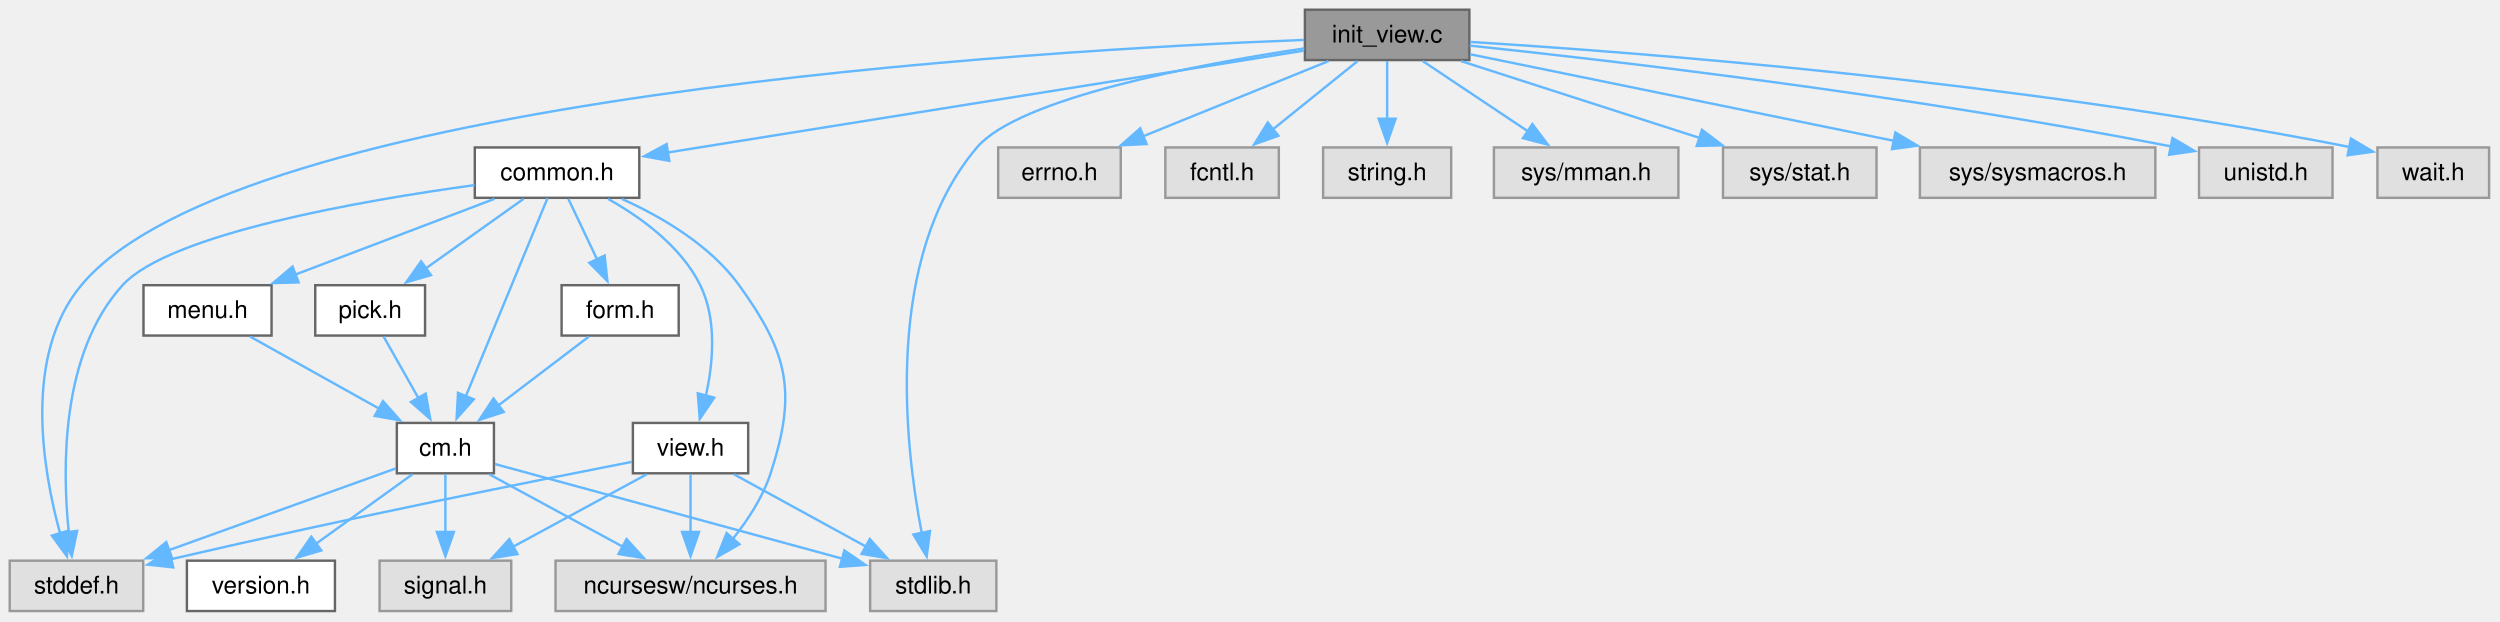
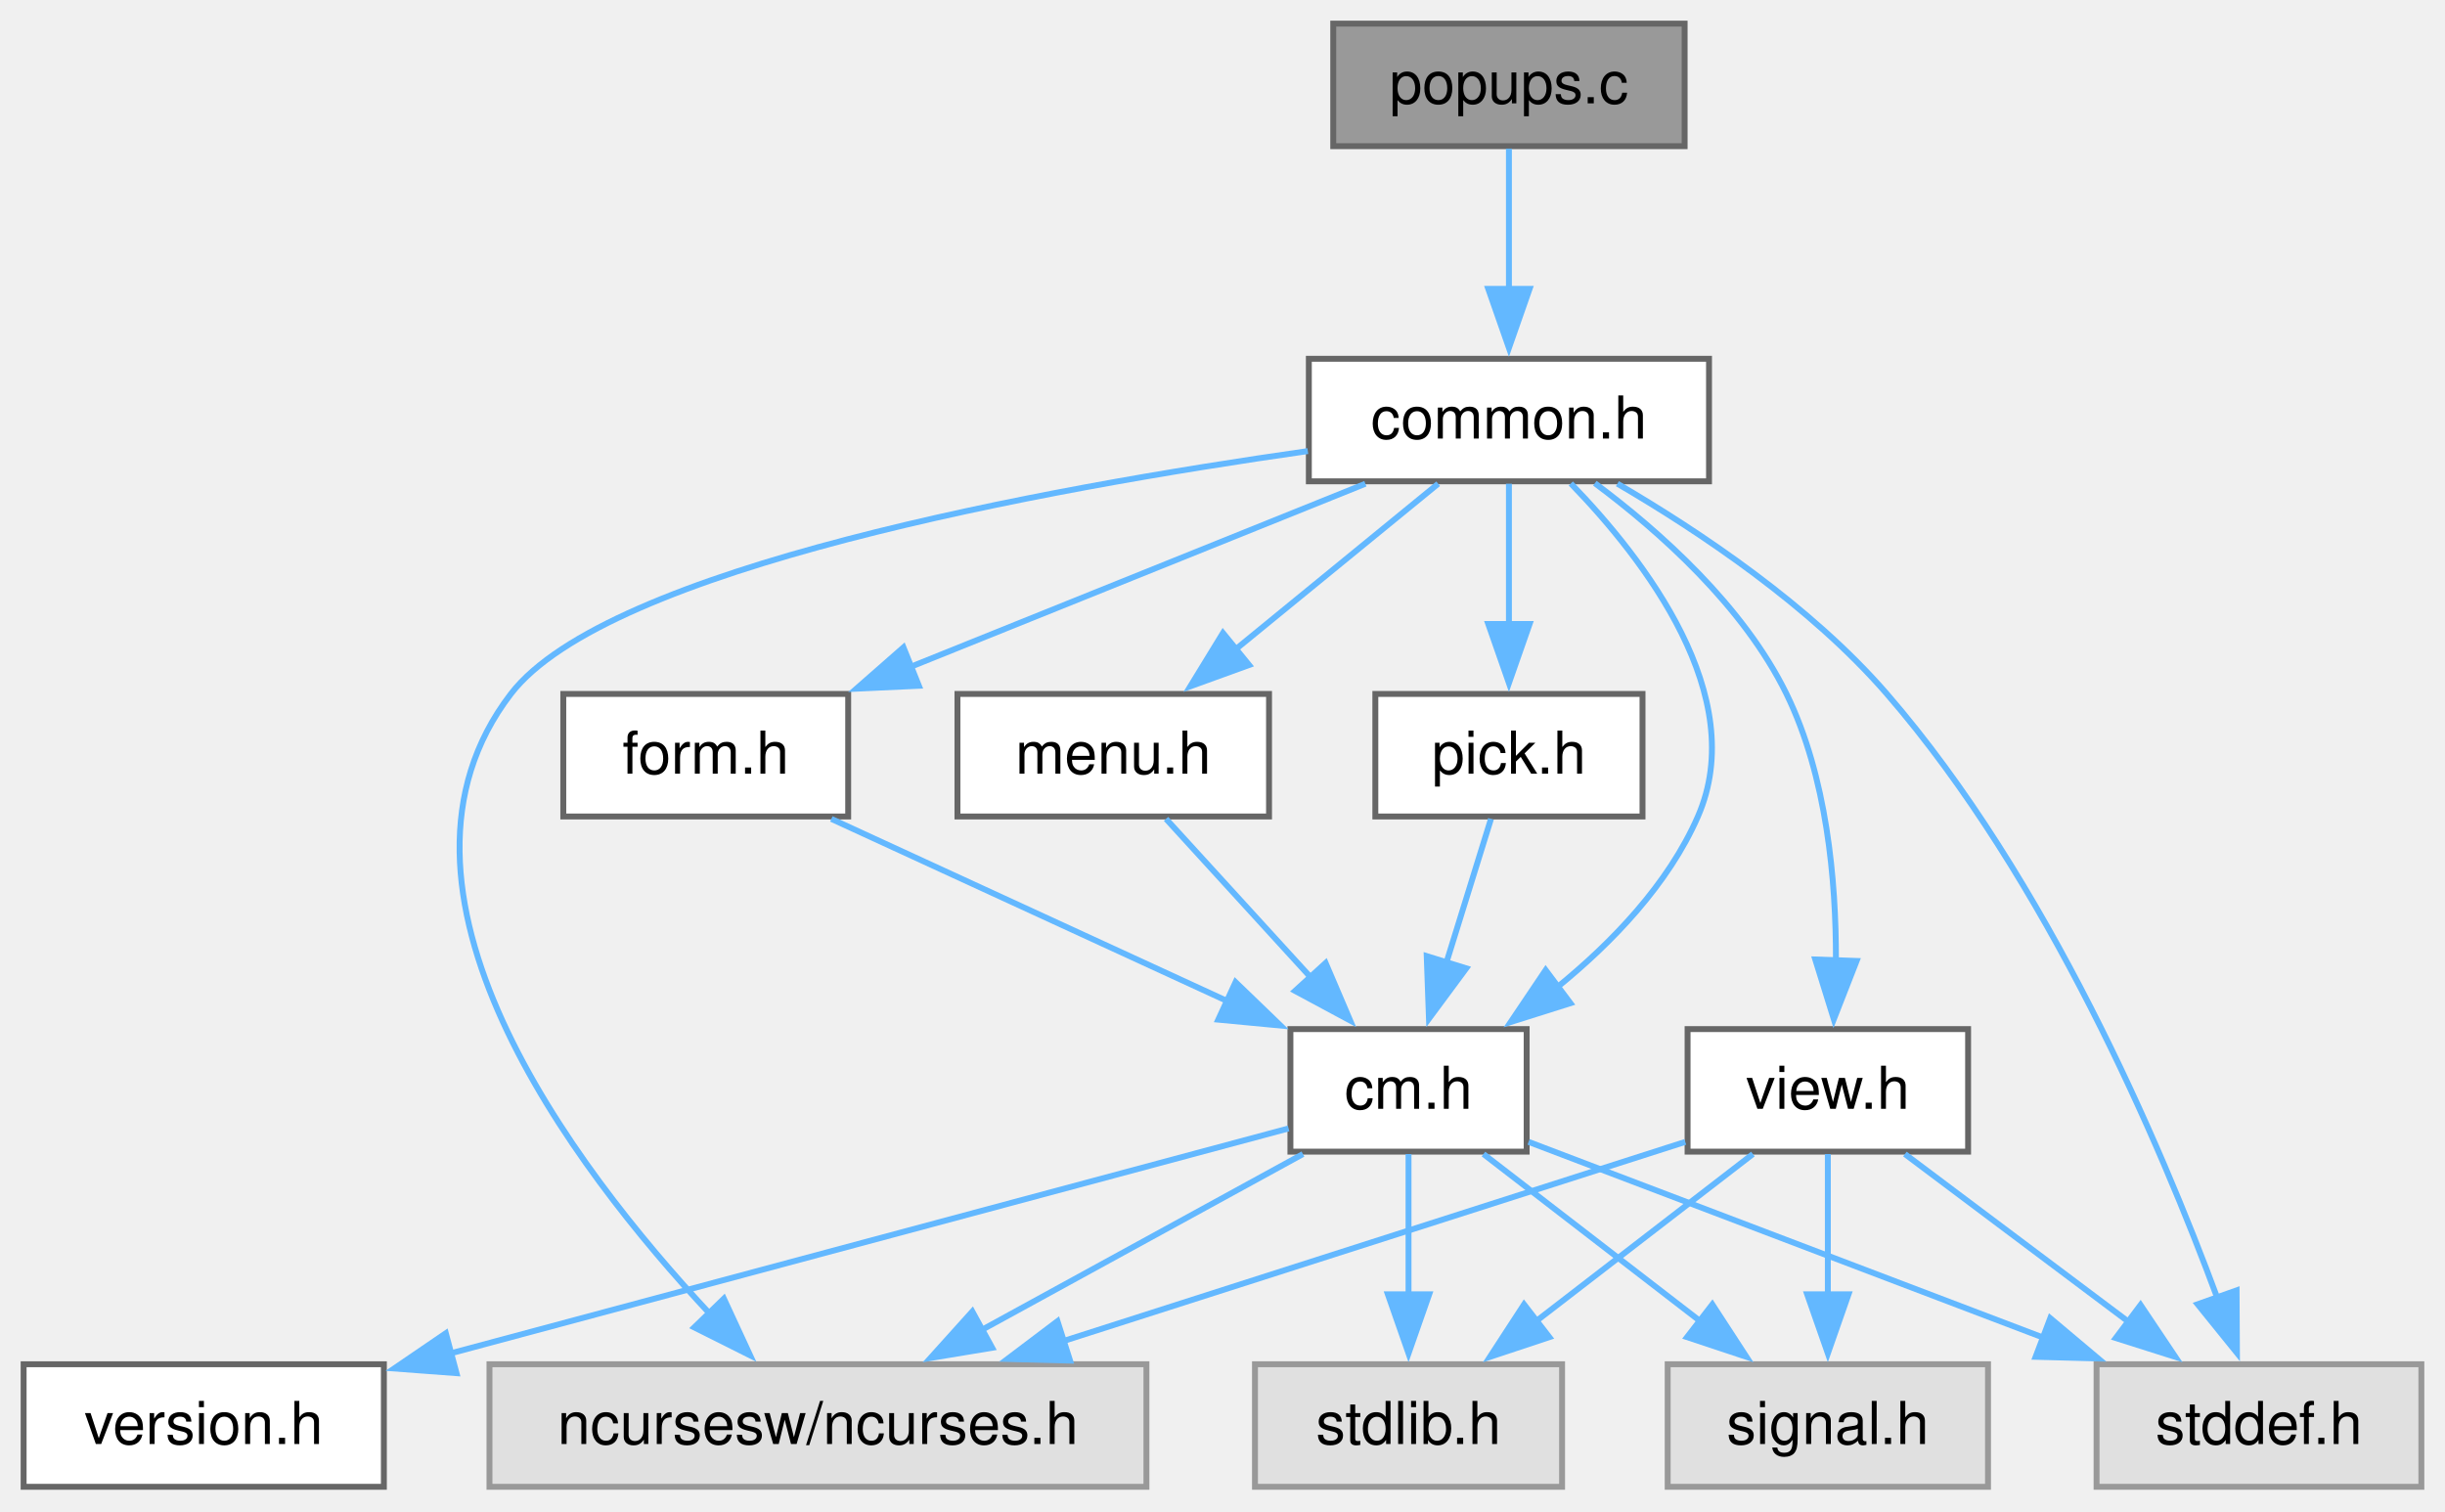
- <svg xmlns="http://www.w3.org/2000/svg" xmlns:xlink="http://www.w3.org/1999/xlink" width="1030pt" height="256pt" viewBox="0.00 0.00 1030.00 256.00">
+ <svg xmlns="http://www.w3.org/2000/svg" xmlns:xlink="http://www.w3.org/1999/xlink" width="414pt" height="256pt" viewBox="0.00 0.00 414.00 256.00">
  <g id="graph0" class="graph" transform="scale(1 1) rotate(0) translate(4 251.75)">
    <g id="Node000001" class="node">
      <g id="a_Node000001">
-         <a xlink:title="Initialize C-Menu View Screen IO and Input.">
-           <polygon fill="#999999" stroke="#666666" points="601.38,-247.75 533.62,-247.75 533.62,-227 601.38,-227 601.38,-247.75" />
-           <text xml:space="preserve" text-anchor="middle" x="567.5" y="-234.25" font-family="Helvetica,sans-Serif" font-size="10.00">init_view.c</text>
+         <a xlink:title=" ">
+           <polygon fill="#999999" stroke="#666666" points="281.25,-247.75 221.75,-247.75 221.75,-227 281.25,-227 281.25,-247.75" />
+           <text xml:space="preserve" text-anchor="middle" x="251.5" y="-234.25" font-family="Helvetica,sans-Serif" font-size="10.00">popups.c</text>
        </a>
      </g>
    </g>
    <g id="Node000002" class="node">
      <g id="a_Node000002">
        <a xlink:href="../../dd/dd8/a00719.html" target="_top" xlink:title="Headder for C-Menu Menu, Form, Pick, and View components.">
-           <polygon fill="white" stroke="#666666" points="259.38,-191 191.62,-191 191.62,-170.25 259.38,-170.25 259.38,-191" />
-           <text xml:space="preserve" text-anchor="middle" x="225.5" y="-177.5" font-family="Helvetica,sans-Serif" font-size="10.00">common.h</text>
+           <polygon fill="white" stroke="#666666" points="285.38,-191 217.62,-191 217.62,-170.25 285.38,-170.25 285.38,-191" />
+           <text xml:space="preserve" text-anchor="middle" x="251.5" y="-177.5" font-family="Helvetica,sans-Serif" font-size="10.00">common.h</text>
        </a>
      </g>
    </g>
    <g id="edge1_Node000001_Node000002" class="edge">
      <g id="a_edge1_Node000001_Node000002">
        <a xlink:title=" ">
-           <path fill="none" stroke="#63b8ff" d="M533.14,-230.87C471.05,-220.93 340.16,-199.98 270.82,-188.88" />
-           <polygon fill="#63b8ff" stroke="#63b8ff" points="271.76,-185.49 261.33,-187.36 270.65,-192.4 271.76,-185.49" />
-         </a>
-       </g>
-     </g>
-     <g id="Node000007" class="node">
-       <g id="a_Node000007">
-         <a xlink:title=" ">
-           <polygon fill="#e0e0e0" stroke="#999999" points="55,-20.75 0,-20.75 0,0 55,0 55,-20.75" />
-           <text xml:space="preserve" text-anchor="middle" x="27.5" y="-7.25" font-family="Helvetica,sans-Serif" font-size="10.00">stddef.h</text>
-         </a>
-       </g>
-     </g>
-     <g id="edge23_Node000001_Node000007" class="edge">
-       <g id="a_edge23_Node000001_Node000007">
-         <a xlink:title=" ">
-           <path fill="none" stroke="#63b8ff" d="M533.31,-235.31C425.27,-231.16 94.49,-212.2 29.5,-134.25 5.57,-105.55 13.45,-58.59 20.81,-31.8" />
-           <polygon fill="#63b8ff" stroke="#63b8ff" points="24.08,-33.09 23.61,-22.5 17.38,-31.07 24.08,-33.09" />
-         </a>
-       </g>
-     </g>
-     <g id="Node000008" class="node">
-       <g id="a_Node000008">
-         <a xlink:title=" ">
-           <polygon fill="#e0e0e0" stroke="#999999" points="406.5,-20.75 354.5,-20.75 354.5,0 406.5,0 406.5,-20.75" />
-           <text xml:space="preserve" text-anchor="middle" x="380.5" y="-7.25" font-family="Helvetica,sans-Serif" font-size="10.00">stdlib.h</text>
-         </a>
-       </g>
-     </g>
-     <g id="edge24_Node000001_Node000008" class="edge">
-       <g id="a_edge24_Node000001_Node000008">
-         <a xlink:title=" ">
-           <path fill="none" stroke="#63b8ff" d="M533.37,-231.82C489.2,-225.18 415.81,-211.37 398.5,-191 360.02,-145.7 368.67,-68.94 375.74,-32.2" />
-           <polygon fill="#63b8ff" stroke="#63b8ff" points="379.16,-32.97 377.79,-22.46 372.31,-31.53 379.16,-32.97" />
-         </a>
-       </g>
-     </g>
-     <g id="Node000013" class="node">
-       <g id="a_Node000013">
-         <a xlink:title=" ">
-           <polygon fill="#e0e0e0" stroke="#999999" points="457.75,-191 407.25,-191 407.25,-170.25 457.75,-170.25 457.75,-191" />
-           <text xml:space="preserve" text-anchor="middle" x="432.5" y="-177.5" font-family="Helvetica,sans-Serif" font-size="10.00">errno.h</text>
-         </a>
-       </g>
-     </g>
-     <g id="edge21_Node000001_Node000013" class="edge">
-       <g id="a_edge21_Node000001_Node000013">
-         <a xlink:title=" ">
-           <path fill="none" stroke="#63b8ff" d="M543.36,-226.59C522.06,-217.94 490.75,-205.25 466.83,-195.55" />
-           <polygon fill="#63b8ff" stroke="#63b8ff" points="468.41,-192.41 457.83,-191.9 465.78,-198.9 468.41,-192.41" />
-         </a>
-       </g>
-     </g>
-     <g id="Node000014" class="node">
-       <g id="a_Node000014">
-         <a xlink:title=" ">
-           <polygon fill="#e0e0e0" stroke="#999999" points="522.88,-191 476.12,-191 476.12,-170.25 522.88,-170.25 522.88,-191" />
-           <text xml:space="preserve" text-anchor="middle" x="499.5" y="-177.5" font-family="Helvetica,sans-Serif" font-size="10.00">fcntl.h</text>
-         </a>
-       </g>
-     </g>
-     <g id="edge22_Node000001_Node000014" class="edge">
-       <g id="a_edge22_Node000001_Node000014">
-         <a xlink:title=" ">
-           <path fill="none" stroke="#63b8ff" d="M555.34,-226.59C545.67,-218.8 531.92,-207.72 520.48,-198.51" />
-           <polygon fill="#63b8ff" stroke="#63b8ff" points="522.71,-195.82 512.73,-192.28 518.32,-201.28 522.71,-195.82" />
-         </a>
-       </g>
-     </g>
-     <g id="Node000015" class="node">
-       <g id="a_Node000015">
-         <a xlink:title=" ">
-           <polygon fill="#e0e0e0" stroke="#999999" points="593.88,-191 541.12,-191 541.12,-170.25 593.88,-170.25 593.88,-191" />
-           <text xml:space="preserve" text-anchor="middle" x="567.5" y="-177.5" font-family="Helvetica,sans-Serif" font-size="10.00">string.h</text>
-         </a>
-       </g>
-     </g>
-     <g id="edge25_Node000001_Node000015" class="edge">
-       <g id="a_edge25_Node000001_Node000015">
-         <a xlink:title=" ">
-           <path fill="none" stroke="#63b8ff" d="M567.5,-226.59C567.5,-219.97 567.5,-210.97 567.5,-202.77" />
-           <polygon fill="#63b8ff" stroke="#63b8ff" points="571,-202.84 567.5,-192.84 564,-202.84 571,-202.84" />
-         </a>
-       </g>
-     </g>
-     <g id="Node000016" class="node">
-       <g id="a_Node000016">
-         <a xlink:title=" ">
-           <polygon fill="#e0e0e0" stroke="#999999" points="687.5,-191 611.5,-191 611.5,-170.25 687.5,-170.25 687.5,-191" />
-           <text xml:space="preserve" text-anchor="middle" x="649.5" y="-177.5" font-family="Helvetica,sans-Serif" font-size="10.00">sys/mman.h</text>
-         </a>
-       </g>
-     </g>
-     <g id="edge26_Node000001_Node000016" class="edge">
-       <g id="a_edge26_Node000001_Node000016">
-         <a xlink:title=" ">
-           <path fill="none" stroke="#63b8ff" d="M582.16,-226.59C594.17,-218.57 611.41,-207.06 625.44,-197.69" />
-           <polygon fill="#63b8ff" stroke="#63b8ff" points="627.34,-200.63 633.71,-192.17 623.45,-194.81 627.34,-200.63" />
-         </a>
-       </g>
-     </g>
-     <g id="Node000017" class="node">
-       <g id="a_Node000017">
-         <a xlink:title=" ">
-           <polygon fill="#e0e0e0" stroke="#999999" points="769.12,-191 705.88,-191 705.88,-170.25 769.12,-170.25 769.12,-191" />
-           <text xml:space="preserve" text-anchor="middle" x="737.5" y="-177.5" font-family="Helvetica,sans-Serif" font-size="10.00">sys/stat.h</text>
-         </a>
-       </g>
-     </g>
-     <g id="edge27_Node000001_Node000017" class="edge">
-       <g id="a_edge27_Node000001_Node000017">
-         <a xlink:title=" ">
-           <path fill="none" stroke="#63b8ff" d="M597.89,-226.59C625.37,-217.74 666.04,-204.64 696.41,-194.86" />
-           <polygon fill="#63b8ff" stroke="#63b8ff" points="697.2,-198.28 705.64,-191.88 695.05,-191.62 697.2,-198.28" />
-         </a>
-       </g>
-     </g>
-     <g id="Node000018" class="node">
-       <g id="a_Node000018">
-         <a xlink:title=" ">
-           <polygon fill="#e0e0e0" stroke="#999999" points="884,-191 787,-191 787,-170.25 884,-170.25 884,-191" />
-           <text xml:space="preserve" text-anchor="middle" x="835.5" y="-177.5" font-family="Helvetica,sans-Serif" font-size="10.00">sys/sysmacros.h</text>
-         </a>
-       </g>
-     </g>
-     <g id="edge28_Node000001_Node000018" class="edge">
-       <g id="a_edge28_Node000001_Node000018">
-         <a xlink:title=" ">
-           <path fill="none" stroke="#63b8ff" d="M601.71,-229.39C645.72,-220.4 722.84,-204.64 776.41,-193.7" />
-           <polygon fill="#63b8ff" stroke="#63b8ff" points="776.89,-197.17 785.98,-191.74 775.49,-190.31 776.89,-197.17" />
-         </a>
-       </g>
-     </g>
-     <g id="Node000019" class="node">
-       <g id="a_Node000019">
-         <a xlink:title=" ">
-           <polygon fill="#e0e0e0" stroke="#999999" points="957,-191 902,-191 902,-170.25 957,-170.25 957,-191" />
-           <text xml:space="preserve" text-anchor="middle" x="929.5" y="-177.5" font-family="Helvetica,sans-Serif" font-size="10.00">unistd.h</text>
-         </a>
-       </g>
-     </g>
-     <g id="edge29_Node000001_Node000019" class="edge">
-       <g id="a_edge29_Node000001_Node000019">
-         <a xlink:title=" ">
-           <path fill="none" stroke="#63b8ff" d="M601.51,-232.96C659.12,-226.89 779.76,-212.97 890.63,-191.4" />
-           <polygon fill="#63b8ff" stroke="#63b8ff" points="891.05,-194.88 900.18,-189.51 889.69,-188.01 891.05,-194.88" />
-         </a>
-       </g>
-     </g>
-     <g id="Node000020" class="node">
-       <g id="a_Node000020">
-         <a xlink:title=" ">
-           <polygon fill="#e0e0e0" stroke="#999999" points="1021.5,-191 975.5,-191 975.5,-170.25 1021.5,-170.25 1021.5,-191" />
-           <text xml:space="preserve" text-anchor="middle" x="998.5" y="-177.5" font-family="Helvetica,sans-Serif" font-size="10.00">wait.h</text>
-         </a>
-       </g>
-     </g>
-     <g id="edge30_Node000001_Node000020" class="edge">
-       <g id="a_edge30_Node000001_Node000020">
-         <a xlink:title=" ">
-           <path fill="none" stroke="#63b8ff" d="M601.7,-234.47C669.24,-230.29 824.59,-218.57 963.91,-191.21" />
-           <polygon fill="#63b8ff" stroke="#63b8ff" points="964.59,-194.65 973.71,-189.25 963.22,-187.78 964.59,-194.65" />
+           <path fill="none" stroke="#63b8ff" d="M251.5,-226.59C251.5,-219.97 251.5,-210.97 251.5,-202.77" />
+           <polygon fill="#63b8ff" stroke="#63b8ff" points="255,-202.84 251.5,-192.84 248,-202.84 255,-202.84" />
        </a>
      </g>
    </g>
    <g id="Node000003" class="node">
      <g id="a_Node000003">
        <a xlink:title=" ">
-           <polygon fill="#e0e0e0" stroke="#999999" points="336.12,-20.75 224.88,-20.75 224.88,0 336.12,0 336.12,-20.75" />
-           <text xml:space="preserve" text-anchor="middle" x="280.5" y="-7.25" font-family="Helvetica,sans-Serif" font-size="10.00">ncursesw/ncurses.h</text>
+           <polygon fill="#e0e0e0" stroke="#999999" points="190.12,-20.75 78.88,-20.75 78.88,0 190.12,0 190.12,-20.75" />
+           <text xml:space="preserve" text-anchor="middle" x="134.5" y="-7.25" font-family="Helvetica,sans-Serif" font-size="10.00">ncursesw/ncurses.h</text>
        </a>
      </g>
    </g>
    <g id="edge2_Node000002_Node000003" class="edge">
      <g id="a_edge2_Node000002_Node000003">
        <a xlink:title=" ">
-           <path fill="none" stroke="#63b8ff" d="M252.23,-169.79C268.56,-162.43 288.55,-150.78 300.5,-134.25 320.96,-105.95 324.3,-89.96 313.5,-56.75 310.29,-46.87 304.03,-37.35 297.81,-29.6" />
-           <polygon fill="#63b8ff" stroke="#63b8ff" points="300.65,-27.53 291.46,-22.27 295.36,-32.12 300.65,-27.53" />
+           <path fill="none" stroke="#63b8ff" d="M217.45,-175.37C172.97,-169.03 98.82,-155.52 82.5,-134.25 57.28,-101.37 92.71,-54.43 116.33,-29.15" />
+           <polygon fill="#63b8ff" stroke="#63b8ff" points="118.57,-31.86 123.02,-22.25 113.55,-26.99 118.57,-31.86" />
        </a>
      </g>
    </g>
    <g id="Node000004" class="node">
      <g id="a_Node000004">
        <a xlink:href="../../d8/db9/a00725.html" target="_top" xlink:title="Headder for C-Menu API library, libcm.so.">
-           <polygon fill="white" stroke="#666666" points="199.5,-77.5 159.5,-77.5 159.5,-56.75 199.5,-56.75 199.5,-77.5" />
-           <text xml:space="preserve" text-anchor="middle" x="179.5" y="-64" font-family="Helvetica,sans-Serif" font-size="10.00">cm.h</text>
+           <polygon fill="white" stroke="#666666" points="254.5,-77.5 214.5,-77.5 214.5,-56.75 254.5,-56.75 254.5,-77.5" />
+           <text xml:space="preserve" text-anchor="middle" x="234.5" y="-64" font-family="Helvetica,sans-Serif" font-size="10.00">cm.h</text>
        </a>
      </g>
    </g>
    <g id="edge3_Node000002_Node000004" class="edge">
      <g id="a_edge3_Node000002_Node000004">
        <a xlink:title=" ">
-           <path fill="none" stroke="#63b8ff" d="M221.58,-170.12C214.15,-152.11 197.87,-112.64 187.88,-88.43" />
-           <polygon fill="#63b8ff" stroke="#63b8ff" points="191.17,-87.23 184.12,-79.32 184.7,-89.9 191.17,-87.23" />
+           <path fill="none" stroke="#63b8ff" d="M261.98,-169.88C274.41,-157.08 292.38,-133.84 283.5,-113.5 278.49,-102.03 268.98,-92.16 259.67,-84.58" />
+           <polygon fill="#63b8ff" stroke="#63b8ff" points="261.91,-81.89 251.8,-78.7 257.72,-87.49 261.91,-81.89" />
+         </a>
+       </g>
+     </g>
+     <g id="Node000007" class="node">
+       <g id="a_Node000007">
+         <a xlink:title=" ">
+           <polygon fill="#e0e0e0" stroke="#999999" points="406,-20.75 351,-20.75 351,0 406,0 406,-20.75" />
+           <text xml:space="preserve" text-anchor="middle" x="378.5" y="-7.25" font-family="Helvetica,sans-Serif" font-size="10.00">stddef.h</text>
        </a>
      </g>
    </g>
    <g id="edge20_Node000002_Node000007" class="edge">
      <g id="a_edge20_Node000002_Node000007">
        <a xlink:title=" ">
-           <path fill="none" stroke="#63b8ff" d="M191.51,-175.49C145.18,-169.13 65.75,-155.42 46.5,-134.25 21.17,-106.4 21.54,-59.48 24.34,-32.39" />
-           <polygon fill="#63b8ff" stroke="#63b8ff" points="27.79,-33.03 25.57,-22.67 20.84,-32.15 27.79,-33.03" />
+           <path fill="none" stroke="#63b8ff" d="M269.87,-169.85C283.75,-161.75 302.57,-149.18 315.5,-134.25 342.6,-102.97 361.8,-57.99 371.43,-32.02" />
+           <polygon fill="#63b8ff" stroke="#63b8ff" points="374.71,-33.26 374.77,-22.67 368.11,-30.91 374.71,-33.26" />
        </a>
      </g>
    </g>
    <g id="Node000009" class="node">
      <g id="a_Node000009">
        <a xlink:href="../../d2/d94/a00716.html" target="_top" xlink:title="Form data structures, enums, types, end external declarations.">
-           <polygon fill="white" stroke="#666666" points="275.62,-134.25 227.38,-134.25 227.38,-113.5 275.62,-113.5 275.62,-134.25" />
-           <text xml:space="preserve" text-anchor="middle" x="251.5" y="-120.75" font-family="Helvetica,sans-Serif" font-size="10.00">form.h</text>
+           <polygon fill="white" stroke="#666666" points="139.62,-134.25 91.38,-134.25 91.38,-113.5 139.62,-113.5 139.62,-134.25" />
+           <text xml:space="preserve" text-anchor="middle" x="115.5" y="-120.75" font-family="Helvetica,sans-Serif" font-size="10.00">form.h</text>
        </a>
      </g>
    </g>
    <g id="edge9_Node000002_Node000009" class="edge">
      <g id="a_edge9_Node000002_Node000009">
        <a xlink:title=" ">
-           <path fill="none" stroke="#63b8ff" d="M230.15,-169.84C233.44,-162.91 237.97,-153.37 242.01,-144.86" />
-           <polygon fill="#63b8ff" stroke="#63b8ff" points="245.11,-146.48 246.24,-135.95 238.79,-143.48 245.11,-146.48" />
+           <path fill="none" stroke="#63b8ff" d="M227.19,-169.84C205.72,-161.19 174.18,-148.5 150.09,-138.8" />
+           <polygon fill="#63b8ff" stroke="#63b8ff" points="151.59,-135.63 141.01,-135.14 148.98,-142.13 151.59,-135.63" />
        </a>
      </g>
    </g>
    <g id="Node000010" class="node">
      <g id="a_Node000010">
        <a xlink:href="../../df/df7/a00731.html" target="_top" xlink:title="Menu data structures, enums, types, end external declarations.">
-           <polygon fill="white" stroke="#666666" points="107.88,-134.25 55.12,-134.25 55.12,-113.5 107.88,-113.5 107.88,-134.25" />
-           <text xml:space="preserve" text-anchor="middle" x="81.5" y="-120.75" font-family="Helvetica,sans-Serif" font-size="10.00">menu.h</text>
+           <polygon fill="white" stroke="#666666" points="210.88,-134.25 158.12,-134.25 158.12,-113.5 210.88,-113.5 210.88,-134.25" />
+           <text xml:space="preserve" text-anchor="middle" x="184.5" y="-120.75" font-family="Helvetica,sans-Serif" font-size="10.00">menu.h</text>
        </a>
      </g>
    </g>
    <g id="edge11_Node000002_Node000010" class="edge">
      <g id="a_edge11_Node000002_Node000010">
        <a xlink:title=" ">
-           <path fill="none" stroke="#63b8ff" d="M199.76,-169.84C176.92,-161.16 143.33,-148.38 117.78,-138.67" />
-           <polygon fill="#63b8ff" stroke="#63b8ff" points="119.03,-135.4 108.44,-135.12 116.54,-141.94 119.03,-135.4" />
+           <path fill="none" stroke="#63b8ff" d="M239.52,-169.84C229.99,-162.05 216.44,-150.97 205.17,-141.76" />
+           <polygon fill="#63b8ff" stroke="#63b8ff" points="207.5,-139.15 197.55,-135.54 203.08,-144.57 207.5,-139.15" />
        </a>
      </g>
    </g>
    <g id="Node000011" class="node">
      <g id="a_Node000011">
        <a xlink:href="../../db/d7c/a00722.html" target="_top" xlink:title="Pick data structures, enums, types, end external declarations.">
-           <polygon fill="white" stroke="#666666" points="171.12,-134.25 125.88,-134.25 125.88,-113.5 171.12,-113.5 171.12,-134.25" />
-           <text xml:space="preserve" text-anchor="middle" x="148.5" y="-120.75" font-family="Helvetica,sans-Serif" font-size="10.00">pick.h</text>
+           <polygon fill="white" stroke="#666666" points="274.12,-134.25 228.88,-134.25 228.88,-113.5 274.12,-113.5 274.12,-134.25" />
+           <text xml:space="preserve" text-anchor="middle" x="251.5" y="-120.75" font-family="Helvetica,sans-Serif" font-size="10.00">pick.h</text>
        </a>
      </g>
    </g>
    <g id="edge13_Node000002_Node000011" class="edge">
      <g id="a_edge13_Node000002_Node000011">
        <a xlink:title=" ">
-           <path fill="none" stroke="#63b8ff" d="M211.73,-169.84C200.57,-161.9 184.58,-150.53 171.48,-141.21" />
-           <polygon fill="#63b8ff" stroke="#63b8ff" points="173.56,-138.4 163.38,-135.46 169.5,-144.1 173.56,-138.4" />
+           <path fill="none" stroke="#63b8ff" d="M251.5,-169.84C251.5,-163.22 251.5,-154.22 251.5,-146.02" />
+           <polygon fill="#63b8ff" stroke="#63b8ff" points="255,-146.09 251.5,-136.09 248,-146.09 255,-146.09" />
        </a>
      </g>
    </g>
    <g id="Node000012" class="node">
      <g id="a_Node000012">
        <a xlink:href="../../d6/dc0/a00734.html" target="_top" xlink:title="View data structures, enums, types, end external declarations.">
-           <polygon fill="white" stroke="#666666" points="304.25,-77.5 256.75,-77.5 256.75,-56.75 304.25,-56.75 304.25,-77.5" />
-           <text xml:space="preserve" text-anchor="middle" x="280.5" y="-64" font-family="Helvetica,sans-Serif" font-size="10.00">view.h</text>
+           <polygon fill="white" stroke="#666666" points="329.25,-77.5 281.75,-77.5 281.75,-56.75 329.25,-56.75 329.25,-77.5" />
+           <text xml:space="preserve" text-anchor="middle" x="305.5" y="-64" font-family="Helvetica,sans-Serif" font-size="10.00">view.h</text>
        </a>
      </g>
    </g>
    <g id="edge15_Node000002_Node000012" class="edge">
      <g id="a_edge15_Node000002_Node000012">
        <a xlink:title=" ">
-           <path fill="none" stroke="#63b8ff" d="M246.53,-169.79C260.09,-162.18 276.62,-150.25 284.5,-134.25 291.42,-120.19 289.84,-102.36 286.85,-88.76" />
-           <polygon fill="#63b8ff" stroke="#63b8ff" points="290.25,-87.91 284.3,-79.15 283.48,-89.71 290.25,-87.91" />
+           <path fill="none" stroke="#63b8ff" d="M266.05,-169.93C276.97,-161.8 291.23,-149.13 298.5,-134.25 305.33,-120.26 306.91,-102.65 306.87,-89.13" />
+           <polygon fill="#63b8ff" stroke="#63b8ff" points="310.37,-89.04 306.51,-79.17 303.37,-89.29 310.37,-89.04" />
        </a>
      </g>
    </g>
    <g id="edge5_Node000004_Node000003" class="edge">
      <g id="a_edge5_Node000004_Node000003">
        <a xlink:title=" ">
-           <path fill="none" stroke="#63b8ff" d="M197.56,-56.34C212.92,-48.01 235.24,-35.91 252.86,-26.36" />
-           <polygon fill="#63b8ff" stroke="#63b8ff" points="254.15,-29.64 261.27,-21.8 250.81,-23.49 254.15,-29.64" />
+           <path fill="none" stroke="#63b8ff" d="M216.62,-56.34C201.41,-48.01 179.31,-35.91 161.87,-26.36" />
+           <polygon fill="#63b8ff" stroke="#63b8ff" points="164,-23.54 153.55,-21.81 160.64,-29.68 164,-23.54" />
        </a>
      </g>
    </g>
    <g id="Node000005" class="node">
      <g id="a_Node000005">
        <a xlink:href="../../df/d3b/a00728.html" target="_top" xlink:title=" ">
-           <polygon fill="white" stroke="#666666" points="134,-20.75 73,-20.75 73,0 134,0 134,-20.75" />
-           <text xml:space="preserve" text-anchor="middle" x="103.5" y="-7.25" font-family="Helvetica,sans-Serif" font-size="10.00">version.h</text>
+           <polygon fill="white" stroke="#666666" points="61,-20.75 0,-20.75 0,0 61,0 61,-20.75" />
+           <text xml:space="preserve" text-anchor="middle" x="30.5" y="-7.25" font-family="Helvetica,sans-Serif" font-size="10.00">version.h</text>
        </a>
      </g>
    </g>
    <g id="edge4_Node000004_Node000005" class="edge">
      <g id="a_edge4_Node000004_Node000005">
        <a xlink:title=" ">
-           <path fill="none" stroke="#63b8ff" d="M165.91,-56.34C154.89,-48.4 139.11,-37.03 126.18,-27.71" />
-           <polygon fill="#63b8ff" stroke="#63b8ff" points="128.36,-24.97 118.2,-21.96 124.27,-30.65 128.36,-24.97" />
+           <path fill="none" stroke="#63b8ff" d="M214.19,-60.68C181.26,-51.84 115.53,-34.2 72.29,-22.59" />
+           <polygon fill="#63b8ff" stroke="#63b8ff" points="73.3,-19.24 62.74,-20.03 71.49,-26 73.3,-19.24" />
        </a>
      </g>
    </g>
    <g id="Node000006" class="node">
      <g id="a_Node000006">
        <a xlink:title=" ">
-           <polygon fill="#e0e0e0" stroke="#999999" points="206.62,-20.75 152.38,-20.75 152.38,0 206.62,0 206.62,-20.75" />
-           <text xml:space="preserve" text-anchor="middle" x="179.5" y="-7.25" font-family="Helvetica,sans-Serif" font-size="10.00">signal.h</text>
+           <polygon fill="#e0e0e0" stroke="#999999" points="332.62,-20.75 278.38,-20.75 278.38,0 332.62,0 332.62,-20.75" />
+           <text xml:space="preserve" text-anchor="middle" x="305.5" y="-7.25" font-family="Helvetica,sans-Serif" font-size="10.00">signal.h</text>
        </a>
      </g>
    </g>
    <g id="edge6_Node000004_Node000006" class="edge">
      <g id="a_edge6_Node000004_Node000006">
        <a xlink:title=" ">
-           <path fill="none" stroke="#63b8ff" d="M179.5,-56.34C179.5,-49.72 179.5,-40.72 179.5,-32.52" />
-           <polygon fill="#63b8ff" stroke="#63b8ff" points="183,-32.59 179.5,-22.59 176,-32.59 183,-32.59" />
+           <path fill="none" stroke="#63b8ff" d="M247.19,-56.34C257.39,-48.47 271.94,-37.25 283.96,-27.99" />
+           <polygon fill="#63b8ff" stroke="#63b8ff" points="285.94,-30.88 291.72,-22 281.66,-25.34 285.94,-30.88" />
        </a>
      </g>
    </g>
    <g id="edge7_Node000004_Node000007" class="edge">
      <g id="a_edge7_Node000004_Node000007">
        <a xlink:title=" ">
-           <path fill="none" stroke="#63b8ff" d="M159,-58.74C135.14,-50.15 95.25,-35.78 65.64,-25.11" />
-           <polygon fill="#63b8ff" stroke="#63b8ff" points="66.87,-21.84 56.28,-21.74 64.5,-28.42 66.87,-21.84" />
+           <path fill="none" stroke="#63b8ff" d="M254.83,-58.4C277.48,-49.78 314.56,-35.69 342.22,-25.17" />
+           <polygon fill="#63b8ff" stroke="#63b8ff" points="343.16,-28.55 351.27,-21.73 340.68,-22.01 343.16,-28.55" />
+         </a>
+       </g>
+     </g>
+     <g id="Node000008" class="node">
+       <g id="a_Node000008">
+         <a xlink:title=" ">
+           <polygon fill="#e0e0e0" stroke="#999999" points="260.5,-20.75 208.5,-20.75 208.5,0 260.5,0 260.5,-20.75" />
+           <text xml:space="preserve" text-anchor="middle" x="234.5" y="-7.25" font-family="Helvetica,sans-Serif" font-size="10.00">stdlib.h</text>
        </a>
      </g>
    </g>
    <g id="edge8_Node000004_Node000008" class="edge">
      <g id="a_edge8_Node000004_Node000008">
        <a xlink:title=" ">
-           <path fill="none" stroke="#63b8ff" d="M199.88,-60.57C233.43,-51.43 300.79,-33.09 343.1,-21.56" />
-           <polygon fill="#63b8ff" stroke="#63b8ff" points="343.87,-24.98 352.6,-18.98 342.03,-18.23 343.87,-24.98" />
+           <path fill="none" stroke="#63b8ff" d="M234.5,-56.34C234.5,-49.72 234.5,-40.72 234.5,-32.52" />
+           <polygon fill="#63b8ff" stroke="#63b8ff" points="238,-32.59 234.5,-22.59 231,-32.59 238,-32.59" />
        </a>
      </g>
    </g>
    <g id="edge10_Node000009_Node000004" class="edge">
      <g id="a_edge10_Node000009_Node000004">
        <a xlink:title=" ">
-           <path fill="none" stroke="#63b8ff" d="M238.63,-113.09C228.29,-105.22 213.53,-94 201.35,-84.74" />
-           <polygon fill="#63b8ff" stroke="#63b8ff" points="203.54,-82.01 193.47,-78.74 199.31,-87.58 203.54,-82.01" />
+           <path fill="none" stroke="#63b8ff" d="M136.77,-113.09C155.45,-104.5 182.83,-91.9 203.86,-82.22" />
+           <polygon fill="#63b8ff" stroke="#63b8ff" points="205.21,-85.45 212.83,-78.1 202.28,-79.1 205.21,-85.45" />
        </a>
      </g>
    </g>
    <g id="edge12_Node000010_Node000004" class="edge">
      <g id="a_edge12_Node000010_Node000004">
        <a xlink:title=" ">
-           <path fill="none" stroke="#63b8ff" d="M99.02,-113.09C113.79,-104.83 135.18,-92.88 152.2,-83.38" />
-           <polygon fill="#63b8ff" stroke="#63b8ff" points="153.79,-86.5 160.81,-78.57 150.37,-80.39 153.79,-86.5" />
+           <path fill="none" stroke="#63b8ff" d="M193.44,-113.09C200.26,-105.61 209.86,-95.11 218.06,-86.13" />
+           <polygon fill="#63b8ff" stroke="#63b8ff" points="220.46,-88.69 224.62,-78.95 215.29,-83.97 220.46,-88.69" />
        </a>
      </g>
    </g>
    <g id="edge14_Node000011_Node000004" class="edge">
      <g id="a_edge14_Node000011_Node000004">
        <a xlink:title=" ">
-           <path fill="none" stroke="#63b8ff" d="M154.04,-113.09C158.01,-106.08 163.49,-96.41 168.34,-87.83" />
-           <polygon fill="#63b8ff" stroke="#63b8ff" points="171.38,-89.57 173.26,-79.15 165.29,-86.12 171.38,-89.57" />
+           <path fill="none" stroke="#63b8ff" d="M248.46,-113.09C246.36,-106.31 243.48,-97.05 240.89,-88.69" />
+           <polygon fill="#63b8ff" stroke="#63b8ff" points="244.27,-87.79 237.96,-79.27 237.58,-89.86 244.27,-87.79" />
        </a>
      </g>
    </g>
    <g id="edge16_Node000012_Node000003" class="edge">
      <g id="a_edge16_Node000012_Node000003">
        <a xlink:title=" ">
-           <path fill="none" stroke="#63b8ff" d="M280.5,-56.34C280.5,-49.72 280.5,-40.72 280.5,-32.52" />
-           <polygon fill="#63b8ff" stroke="#63b8ff" points="284,-32.59 280.5,-22.59 277,-32.59 284,-32.59" />
+           <path fill="none" stroke="#63b8ff" d="M281.36,-58.4C253.98,-49.63 208.86,-35.18 175.85,-24.61" />
+           <polygon fill="#63b8ff" stroke="#63b8ff" points="177.19,-21.37 166.6,-21.65 175.06,-28.04 177.19,-21.37" />
        </a>
      </g>
    </g>
    <g id="edge17_Node000012_Node000006" class="edge">
      <g id="a_edge17_Node000012_Node000006">
        <a xlink:title=" ">
-           <path fill="none" stroke="#63b8ff" d="M262.44,-56.34C247.08,-48.01 224.76,-35.91 207.14,-26.36" />
-           <polygon fill="#63b8ff" stroke="#63b8ff" points="209.19,-23.49 198.73,-21.8 205.85,-29.64 209.19,-23.49" />
+           <path fill="none" stroke="#63b8ff" d="M305.5,-56.34C305.5,-49.72 305.5,-40.72 305.5,-32.52" />
+           <polygon fill="#63b8ff" stroke="#63b8ff" points="309,-32.59 305.5,-22.59 302,-32.59 309,-32.59" />
        </a>
      </g>
    </g>
    <g id="edge18_Node000012_Node000007" class="edge">
      <g id="a_edge18_Node000012_Node000007">
        <a xlink:title=" ">
-           <path fill="none" stroke="#63b8ff" d="M256.33,-61.47C218.05,-54.01 140.88,-38.63 66.35,-21.34" />
-           <polygon fill="#63b8ff" stroke="#63b8ff" points="67.38,-17.99 56.85,-19.12 65.79,-24.81 67.38,-17.99" />
+           <path fill="none" stroke="#63b8ff" d="M318.55,-56.34C329.14,-48.4 344.29,-37.03 356.72,-27.71" />
+           <polygon fill="#63b8ff" stroke="#63b8ff" points="358.45,-30.79 364.35,-21.99 354.25,-25.19 358.45,-30.79" />
        </a>
      </g>
    </g>
    <g id="edge19_Node000012_Node000008" class="edge">
      <g id="a_edge19_Node000012_Node000008">
        <a xlink:title=" ">
-           <path fill="none" stroke="#63b8ff" d="M298.38,-56.34C313.59,-48.01 335.69,-35.91 353.13,-26.36" />
-           <polygon fill="#63b8ff" stroke="#63b8ff" points="354.36,-29.68 361.45,-21.81 351,-23.54 354.36,-29.68" />
+           <path fill="none" stroke="#63b8ff" d="M292.81,-56.34C282.61,-48.47 268.06,-37.25 256.04,-27.99" />
+           <polygon fill="#63b8ff" stroke="#63b8ff" points="258.34,-25.34 248.28,-22 254.06,-30.88 258.34,-25.34" />
        </a>
      </g>
    </g>
  </g>
</svg>
